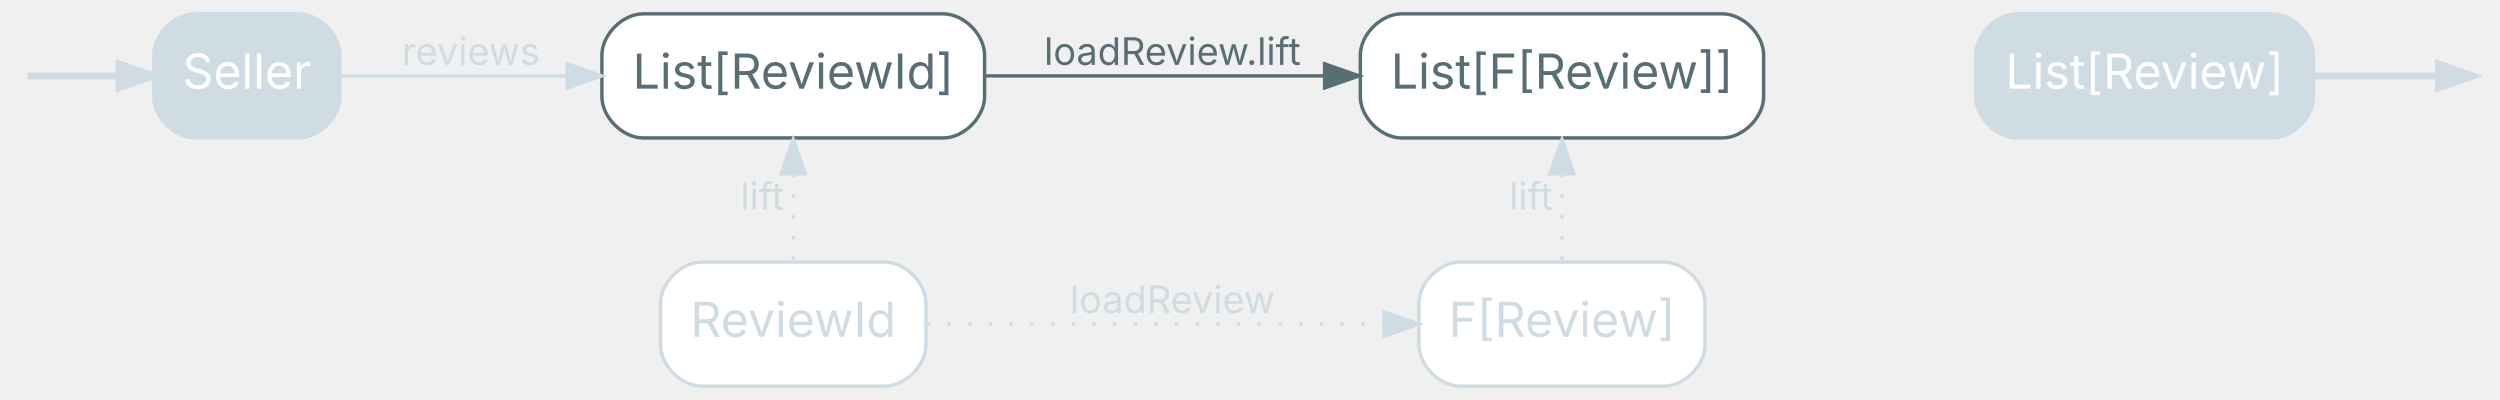
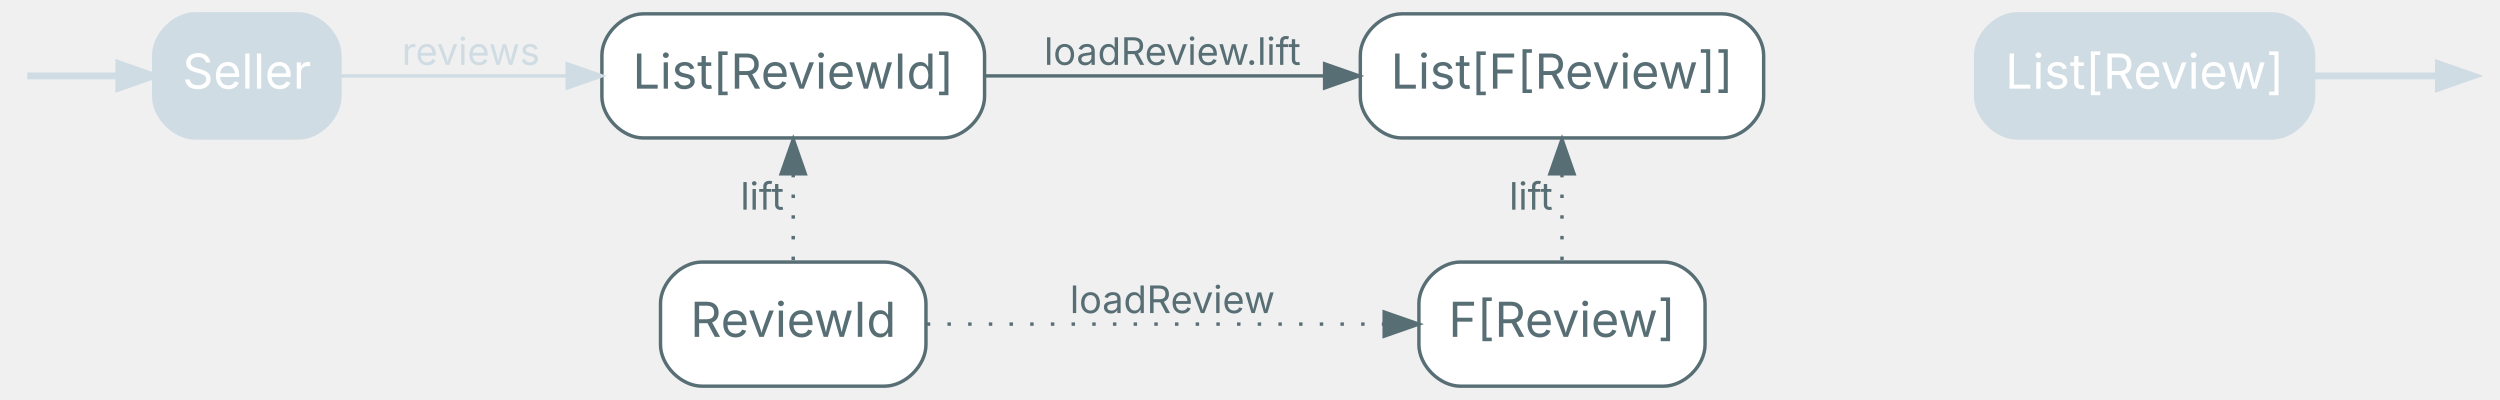
<svg xmlns="http://www.w3.org/2000/svg" width="725pt" height="116pt" viewBox="0.00 0.00 725.20 116.00">
  <g id="graph0" class="graph" transform="scale(1 1) rotate(0) translate(4 112)">
    <g id="node3" class="node start,disabled">
      <path fill="#d0dce3" stroke="#d0dce3" d="M82.6,-108C82.6,-108 52.6,-108 52.6,-108 46.6,-108 40.6,-102 40.6,-96 40.6,-96 40.6,-84 40.6,-84 40.6,-78 46.6,-72 52.6,-72 52.6,-72 82.6,-72 82.6,-72 88.6,-72 94.6,-78 94.6,-84 94.6,-84 94.6,-96 94.6,-96 94.6,-102 88.6,-108 82.6,-108" />
      <text text-anchor="middle" x="67.6" y="-86.3" font-family="Inter,Arial" font-size="14.00" fill="#ffffff">Seller</text>
    </g>
    <g id="edge4" class="edge start,disabled">
      <path fill="none" stroke="#d0dce3" stroke-width="2" d="M3.91,-90C7.37,-90 18.49,-90 30.42,-90" />
      <polygon fill="#d0dce3" stroke="#d0dce3" stroke-width="2" points="30.48,-93.5 40.48,-90 30.48,-86.5 30.48,-93.5" />
    </g>
    <g id="node4" class="node">
      <path fill="#ffffff" stroke="#586e75" d="M269.6,-108C269.6,-108 182.6,-108 182.6,-108 176.6,-108 170.6,-102 170.6,-96 170.6,-96 170.6,-84 170.6,-84 170.6,-78 176.6,-72 182.6,-72 182.6,-72 269.6,-72 269.6,-72 275.6,-72 281.6,-78 281.6,-84 281.6,-84 281.6,-96 281.6,-96 281.6,-102 275.6,-108 269.6,-108" />
      <text text-anchor="middle" x="226.1" y="-86.3" font-family="Inter,Arial" font-size="14.00" fill="#586e75">List[ReviewId]</text>
    </g>
    <g id="edge7" class="edge disabled">
      <path fill="none" stroke="#d0dce3" d="M94.79,-90C112.76,-90 137.42,-90 160.46,-90" />
      <polygon fill="#d0dce3" stroke="#d0dce3" points="160.56,-93.5 170.56,-90 160.56,-86.5 160.56,-93.5" />
      <text text-anchor="middle" x="132.6" y="-93.2" font-family="Inter,Arial" font-size="11.00" fill="#d0dce3">reviews</text>
    </g>
    <g id="node5" class="node">
      <path fill="#ffffff" stroke="#586e75" d="M495.6,-108C495.6,-108 402.6,-108 402.6,-108 396.6,-108 390.6,-102 390.6,-96 390.6,-96 390.6,-84 390.6,-84 390.6,-78 396.6,-72 402.6,-72 402.6,-72 495.6,-72 495.6,-72 501.6,-72 507.6,-78 507.6,-84 507.6,-84 507.6,-96 507.6,-96 507.6,-102 501.6,-108 495.6,-108" />
      <text text-anchor="middle" x="449.1" y="-86.3" font-family="Inter,Arial" font-size="14.00" fill="#586e75">List[F[Review]]</text>
    </g>
    <g id="edge8" class="edge">
      <path fill="none" stroke="#586e75" d="M281.73,-90C311.49,-90 348.58,-90 380.19,-90" />
      <polygon fill="#586e75" stroke="#586e75" points="380.24,-93.5 390.24,-90 380.24,-86.5 380.24,-93.5" />
      <text text-anchor="middle" x="336.1" y="-93.2" font-family="Inter,Arial" font-size="11.00" fill="#586e75">loadReview.lift</text>
    </g>
-     <g id="node8" class="node disabled">
-       <path fill="#ffffff" stroke="#d0dce3" d="M252.6,-36C252.6,-36 199.6,-36 199.6,-36 193.6,-36 187.6,-30 187.6,-24 187.6,-24 187.6,-12 187.6,-12 187.6,-6 193.6,0 199.6,0 199.6,0 252.6,0 252.6,0 258.6,0 264.6,-6 264.6,-12 264.6,-12 264.6,-24 264.6,-24 264.6,-30 258.6,-36 252.6,-36" />
-       <text text-anchor="middle" x="226.1" y="-14.3" font-family="Inter,Arial" font-size="14.00" fill="#d0dce3">ReviewId</text>
+     <g id="node8" class="node">
+       <path fill="#ffffff" stroke="#586e75" d="M252.6,-36C252.6,-36 199.6,-36 199.6,-36 193.6,-36 187.6,-30 187.6,-24 187.6,-24 187.6,-12 187.6,-12 187.6,-6 193.6,0 199.6,0 199.6,0 252.6,0 252.6,0 258.6,0 264.6,-6 264.6,-12 264.6,-12 264.6,-24 264.6,-24 264.6,-30 258.6,-36 252.6,-36" />
+       <text text-anchor="middle" x="226.1" y="-14.3" font-family="Inter,Arial" font-size="14.00" fill="#586e75">ReviewId</text>
    </g>
-     <g id="edge1" class="edge required,disabled">
-       <path fill="none" stroke="#d0dce3" stroke-dasharray="1,5" d="M226.1,-61.58C226.1,-53.03 226.1,-43.87 226.1,-36.17" />
-       <polygon fill="#d0dce3" stroke="#d0dce3" points="222.6,-61.59 226.1,-71.59 229.6,-61.59 222.6,-61.59" />
-       <text text-anchor="middle" x="217.1" y="-51.2" font-family="Inter,Arial" font-size="11.00" fill="#d0dce3">lift</text>
+     <g id="edge1" class="edge required">
+       <path fill="none" stroke="#586e75" stroke-dasharray="1,5" d="M226.1,-61.58C226.1,-53.03 226.1,-43.87 226.1,-36.17" />
+       <polygon fill="#586e75" stroke="#586e75" points="222.6,-61.59 226.1,-71.59 229.6,-61.59 222.6,-61.59" />
+       <text text-anchor="middle" x="217.1" y="-51.2" font-family="Inter,Arial" font-size="11.00" fill="#586e75">lift</text>
    </g>
    <g id="node7" class="node goal,disabled">
      <path fill="#d0dce3" stroke="#d0dce3" d="M655.1,-108C655.1,-108 581.1,-108 581.1,-108 575.1,-108 569.1,-102 569.1,-96 569.1,-96 569.1,-84 569.1,-84 569.1,-78 575.1,-72 581.1,-72 581.1,-72 655.1,-72 655.1,-72 661.1,-72 667.1,-78 667.1,-84 667.1,-84 667.1,-96 667.1,-96 667.1,-102 661.1,-108 655.1,-108" />
      <text text-anchor="middle" x="618.1" y="-86.3" font-family="Inter,Arial" font-size="14.00" fill="#ffffff">List[Review]</text>
    </g>
-     <g id="node9" class="node disabled">
-       <path fill="#ffffff" stroke="#d0dce3" d="M478.6,-36C478.6,-36 419.6,-36 419.6,-36 413.6,-36 407.6,-30 407.6,-24 407.6,-24 407.6,-12 407.6,-12 407.6,-6 413.6,0 419.6,0 419.6,0 478.6,0 478.6,0 484.6,0 490.6,-6 490.6,-12 490.6,-12 490.6,-24 490.6,-24 490.6,-30 484.6,-36 478.6,-36" />
-       <text text-anchor="middle" x="449.1" y="-14.3" font-family="Inter,Arial" font-size="14.00" fill="#d0dce3">F[Review]</text>
+     <g id="node9" class="node">
+       <path fill="#ffffff" stroke="#586e75" d="M478.6,-36C478.6,-36 419.6,-36 419.6,-36 413.6,-36 407.6,-30 407.6,-24 407.6,-24 407.6,-12 407.6,-12 407.6,-6 413.6,0 419.6,0 419.6,0 478.6,0 478.6,0 484.6,0 490.6,-6 490.6,-12 490.6,-12 490.6,-24 490.6,-24 490.6,-30 484.6,-36 478.6,-36" />
+       <text text-anchor="middle" x="449.1" y="-14.3" font-family="Inter,Arial" font-size="14.00" fill="#586e75">F[Review]</text>
    </g>
-     <g id="edge2" class="edge required,disabled">
-       <path fill="none" stroke="#d0dce3" stroke-dasharray="1,5" d="M449.1,-61.58C449.1,-53.03 449.1,-43.87 449.1,-36.17" />
-       <polygon fill="#d0dce3" stroke="#d0dce3" points="445.6,-61.59 449.1,-71.59 452.6,-61.59 445.6,-61.59" />
-       <text text-anchor="middle" x="440.1" y="-51.2" font-family="Inter,Arial" font-size="11.00" fill="#d0dce3">lift</text>
+     <g id="edge2" class="edge required">
+       <path fill="none" stroke="#586e75" stroke-dasharray="1,5" d="M449.1,-61.58C449.1,-53.03 449.1,-43.87 449.1,-36.17" />
+       <polygon fill="#586e75" stroke="#586e75" points="445.6,-61.59 449.1,-71.59 452.6,-61.59 445.6,-61.59" />
+       <text text-anchor="middle" x="440.1" y="-51.2" font-family="Inter,Arial" font-size="11.00" fill="#586e75">lift</text>
    </g>
    <g id="edge5" class="edge goal,disabled">
      <path fill="none" stroke="#d0dce3" stroke-width="2" d="M667.31,-90C680.72,-90 694.07,-90 703.12,-90" />
      <polygon fill="#d0dce3" stroke="#d0dce3" stroke-width="2" points="703.35,-93.5 713.35,-90 703.35,-86.5 703.35,-93.5" />
    </g>
-     <g id="edge6" class="edge required,disabled">
-       <path fill="none" stroke="#d0dce3" stroke-dasharray="1,5" d="M264.84,-18C301.36,-18 356.96,-18 397.34,-18" />
-       <polygon fill="#d0dce3" stroke="#d0dce3" points="397.52,-21.5 407.52,-18 397.52,-14.5 397.52,-21.5" />
-       <text text-anchor="middle" x="336.1" y="-21.2" font-family="Inter,Arial" font-size="11.00" fill="#d0dce3">loadReview</text>
+     <g id="edge6" class="edge required">
+       <path fill="none" stroke="#586e75" stroke-dasharray="1,5" d="M264.84,-18C301.36,-18 356.96,-18 397.34,-18" />
+       <polygon fill="#586e75" stroke="#586e75" points="397.52,-21.5 407.52,-18 397.52,-14.5 397.52,-21.5" />
+       <text text-anchor="middle" x="336.1" y="-21.2" font-family="Inter,Arial" font-size="11.00" fill="#586e75">loadReview</text>
    </g>
  </g>
</svg>
